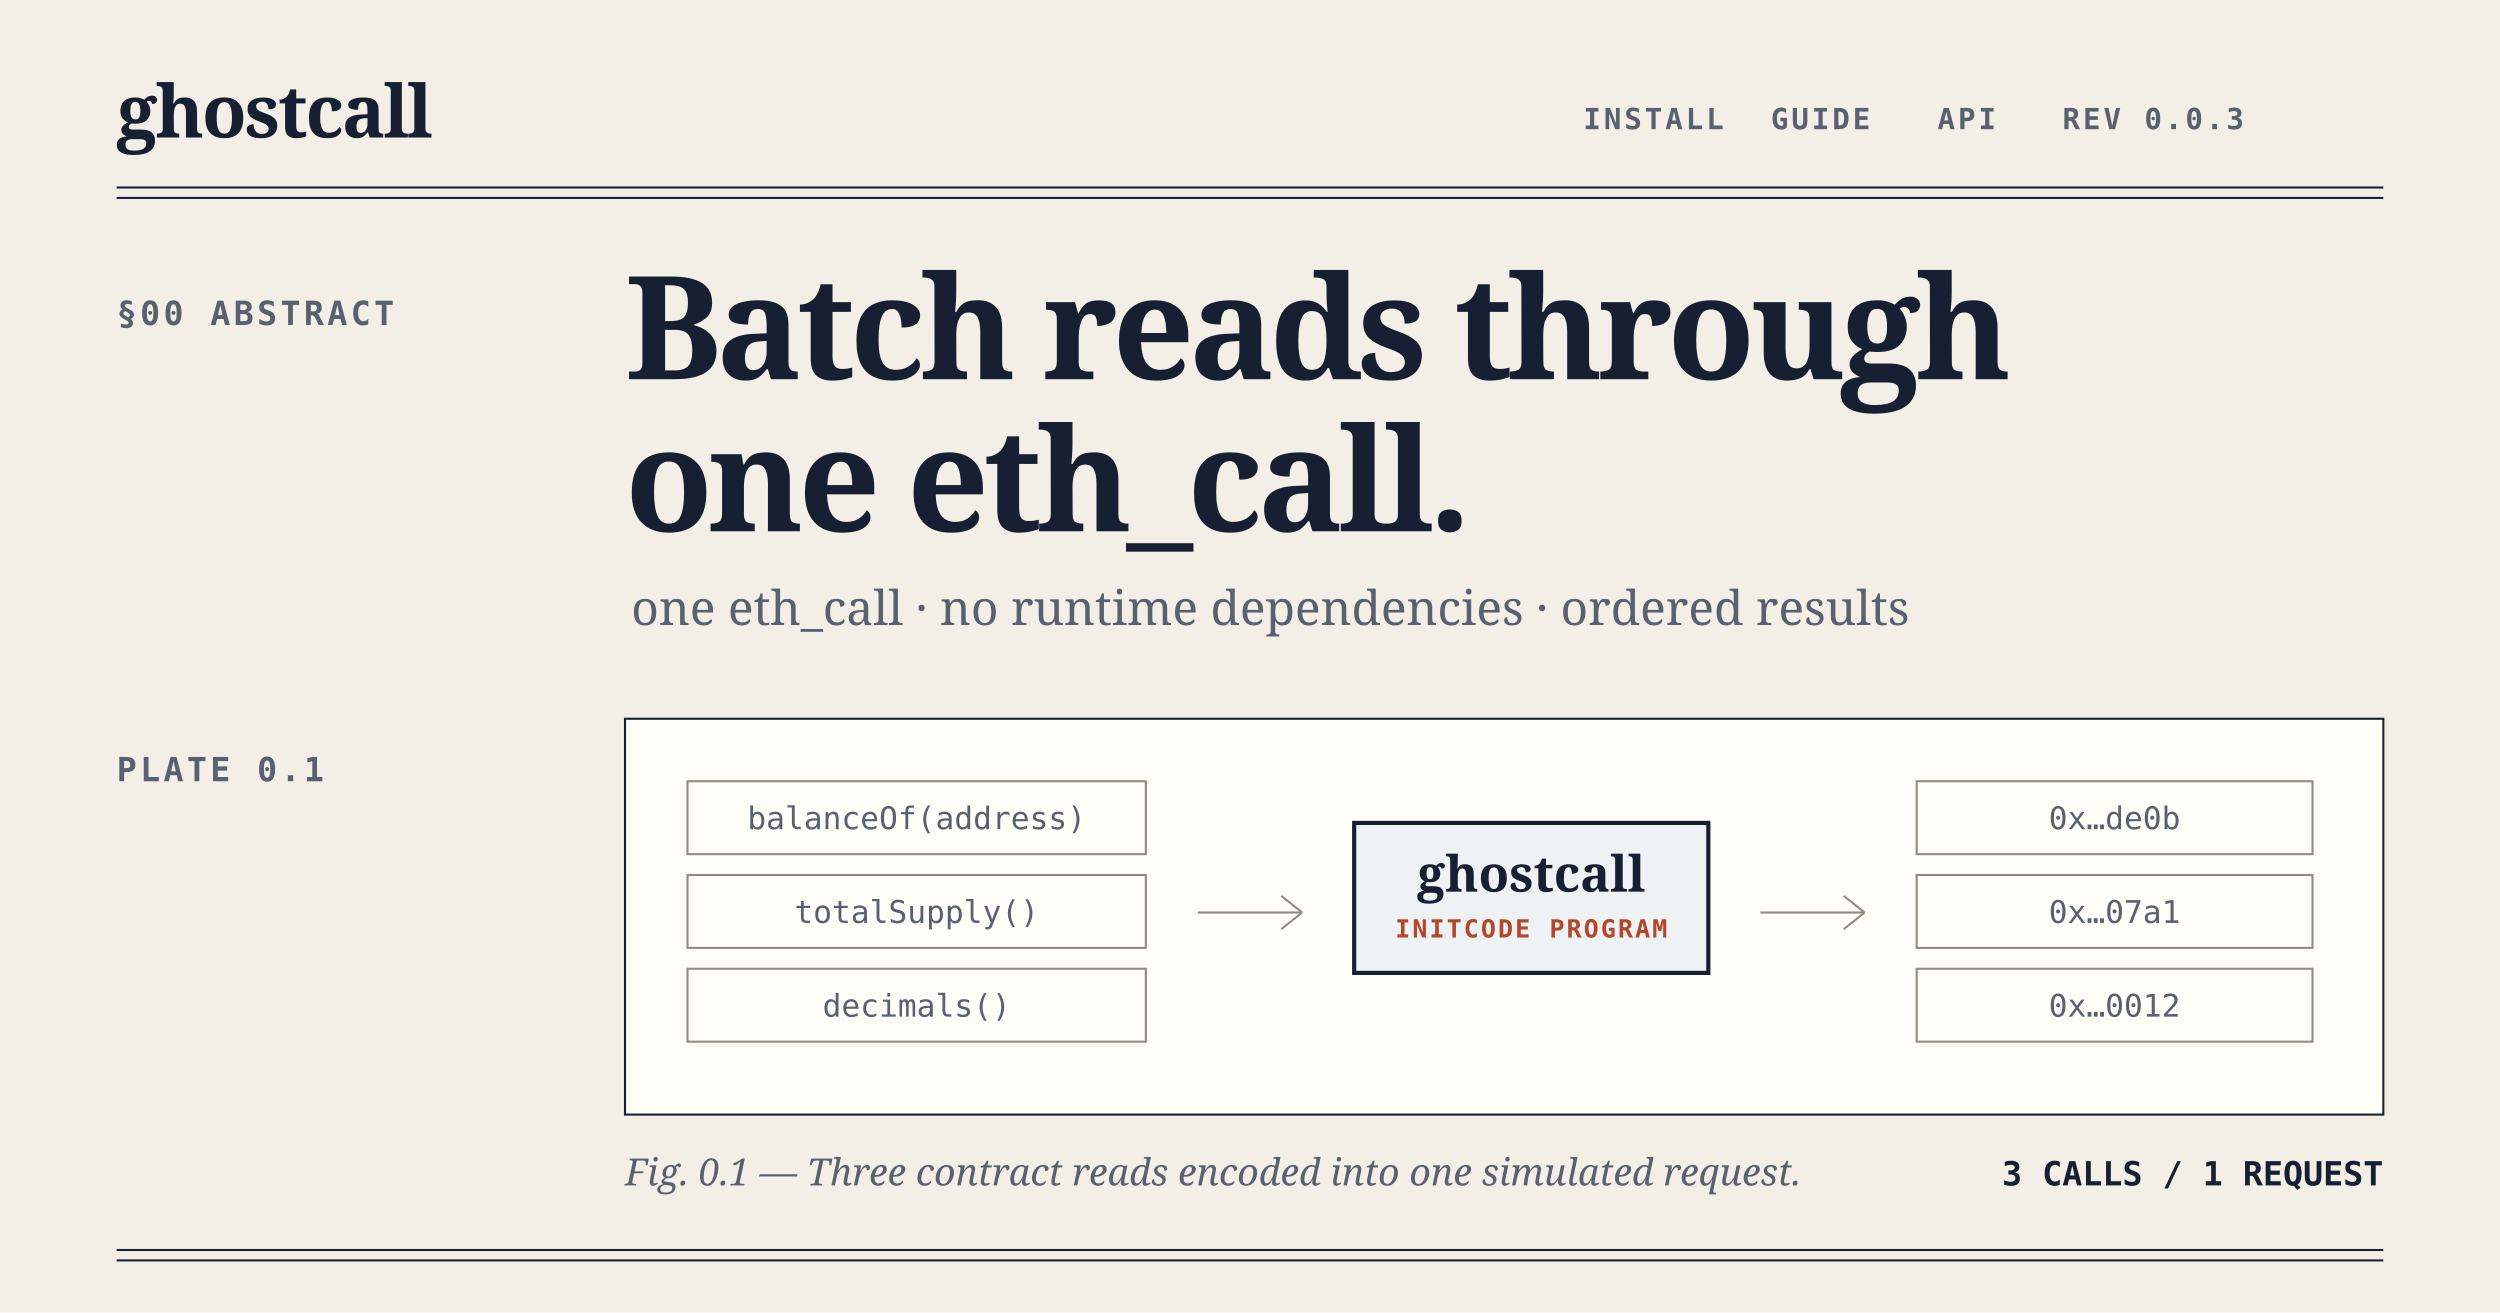
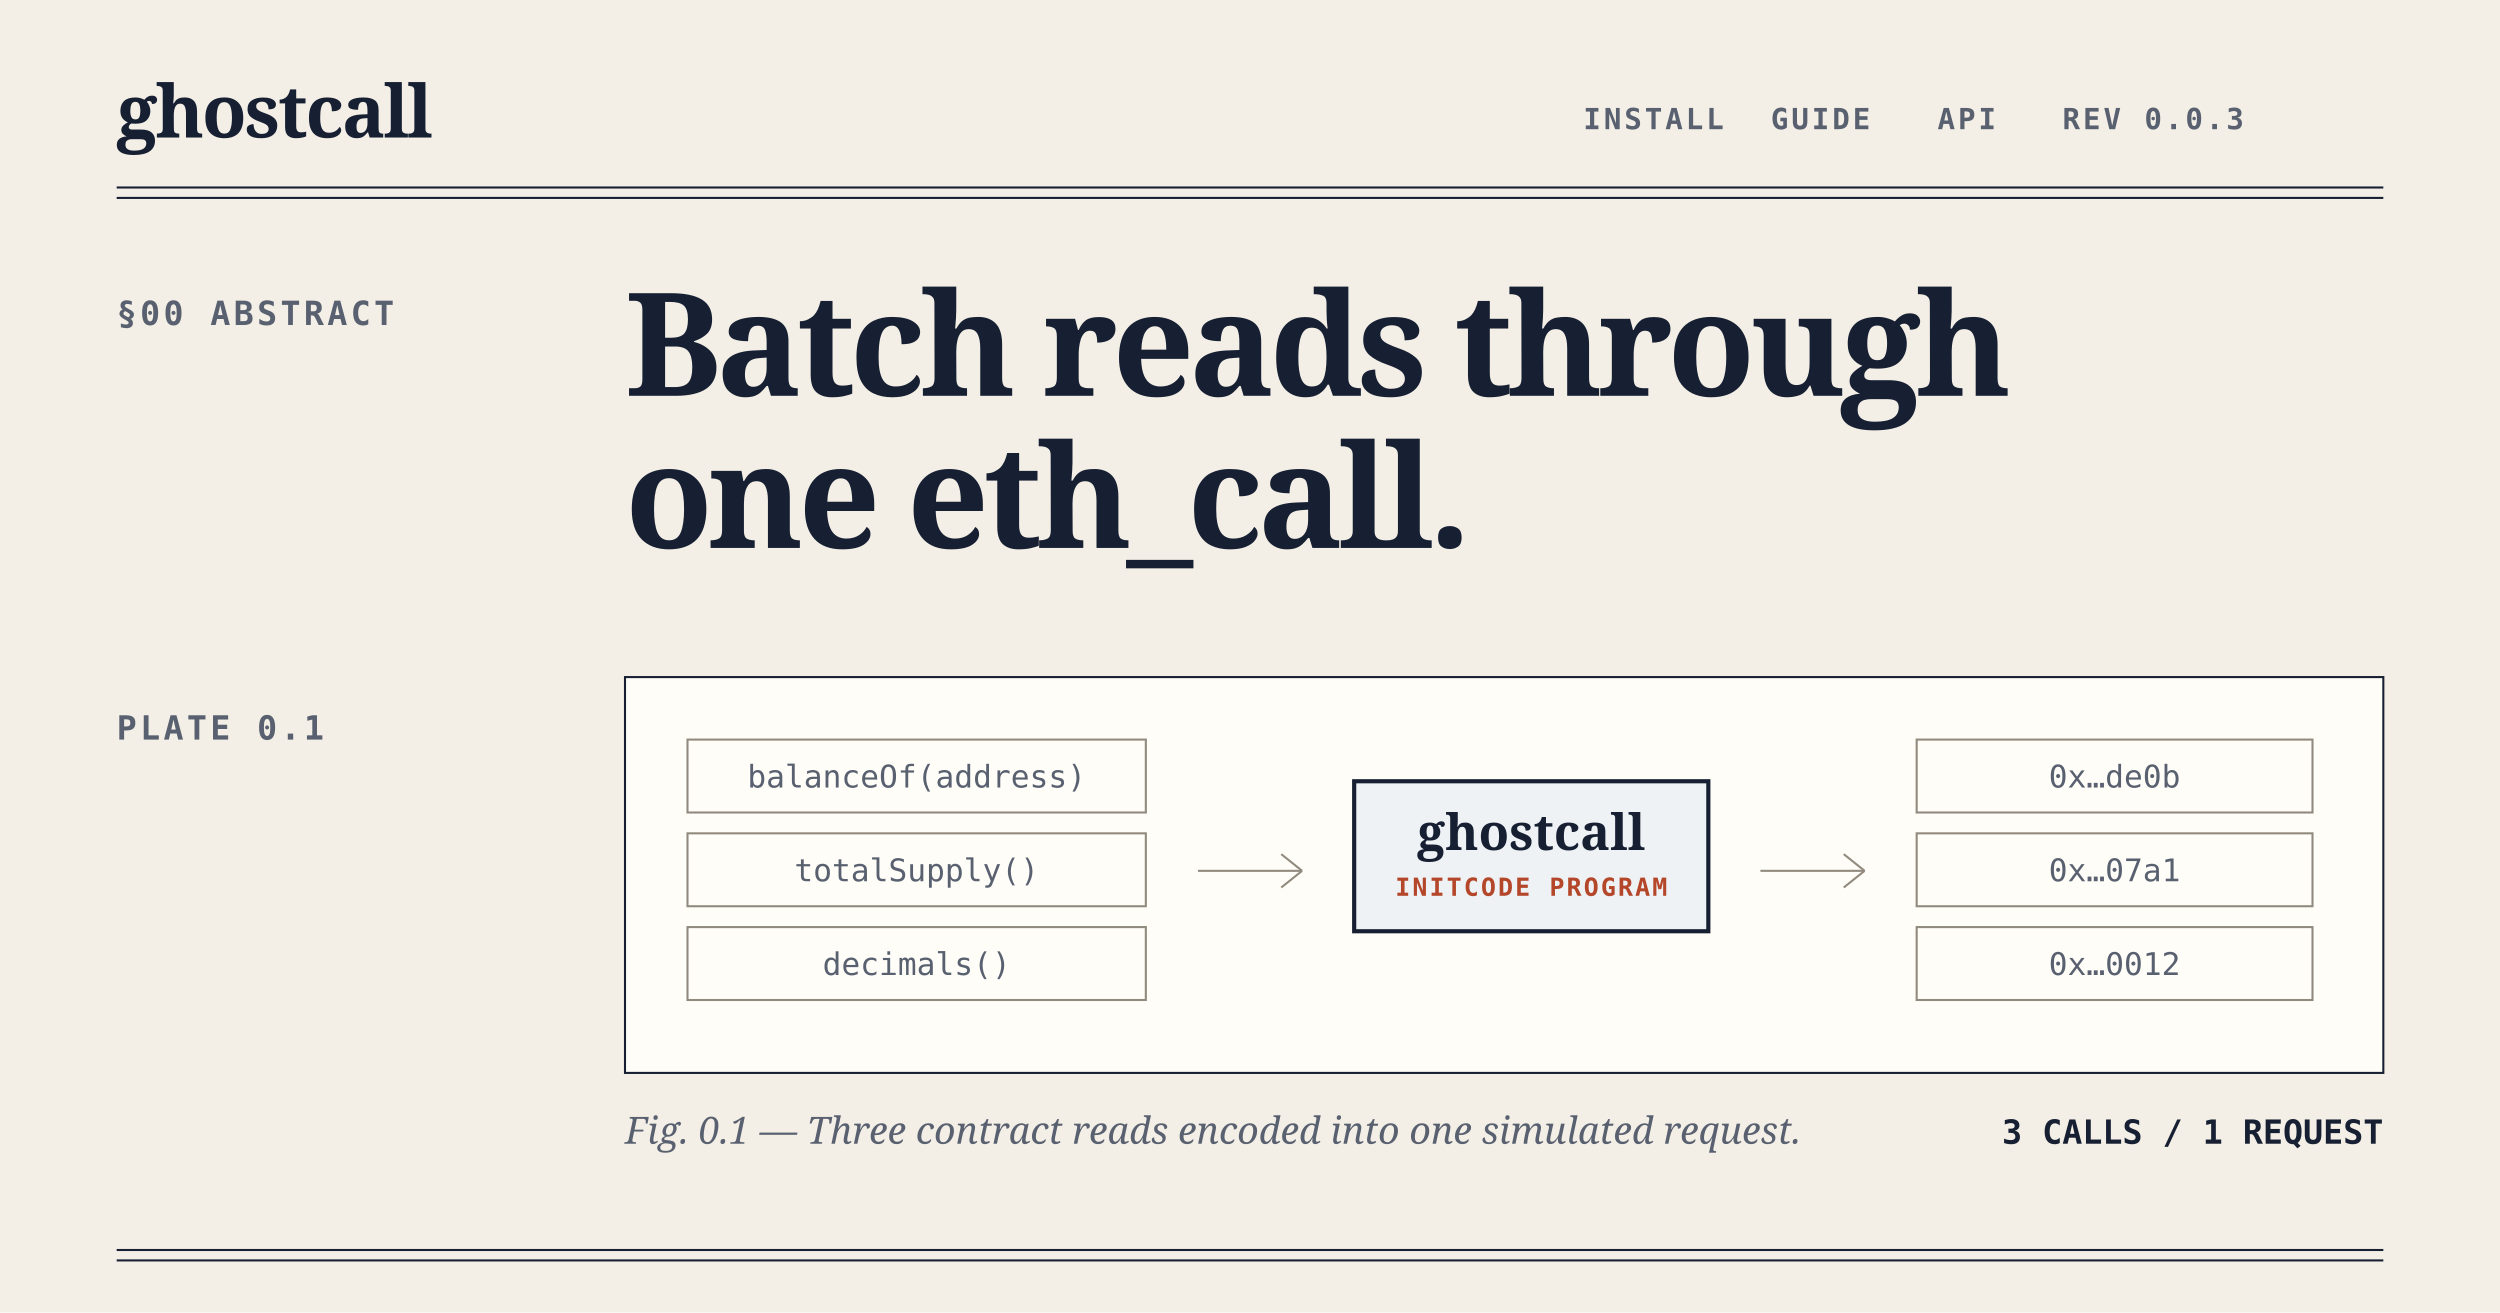
<svg xmlns="http://www.w3.org/2000/svg" width="1200" height="630" viewBox="0 0 1200 630">
  <rect width="1200" height="630" fill="#f3efe6" />
  <text x="56" y="66" fill="#172033" font-family="Georgia, serif" font-size="35" font-weight="700" letter-spacing="-1">
		ghostcall
	</text>
  <g fill="#596170" font-family="Menlo, Consolas, monospace" font-size="14" font-weight="600" letter-spacing="1.4">
    <text x="760" y="62">INSTALL</text>
    <text x="850" y="62">GUIDE</text>
    <text x="930" y="62">API</text>
    <text x="990" y="62">REV 0.0.3</text>
  </g>
  <path d="M56 90H1144" stroke="#172033" />
  <path d="M56 95H1144" stroke="#172033" />
  <g fill="#596170" font-family="Menlo, Consolas, monospace" font-size="16" font-weight="600" letter-spacing="1.6">
    <text x="56" y="156">§00 ABSTRACT</text>
  </g>
-   <text x="300" y="182" fill="#172033" font-family="Georgia, serif" font-size="69" font-weight="600" letter-spacing="-2.6">
+   <text x="300" y="190" fill="#172033" font-family="Georgia, serif" font-size="69" font-weight="600" letter-spacing="-2.6">
		Batch reads through
	</text>
-   <text x="300" y="255" fill="#172033" font-family="Georgia, serif" font-size="69" font-weight="600" letter-spacing="-2.6">
+   <text x="300" y="263" fill="#172033" font-family="Georgia, serif" font-size="69" font-weight="600" letter-spacing="-2.6">
		one eth_call.
	</text>
-   <text x="303" y="300" fill="#596170" font-family="Georgia, serif" font-size="23">
- 		one eth_call · no runtime dependencies · ordered results
- 	</text>
  <g fill="#596170" font-family="Menlo, Consolas, monospace" font-size="16" font-weight="600" letter-spacing="1.6">
-     <text x="56" y="375">PLATE 0.1</text>
+     <text x="56" y="355">PLATE 0.1</text>
  </g>
-   <rect x="300" y="345" width="844" height="190" fill="#fffdf8" stroke="#172033" />
+   <rect x="300" y="325" width="844" height="190" fill="#fffdf8" stroke="#172033" />
  <g fill="none" stroke="#918a7e" font-family="Menlo, Consolas, monospace" font-size="15" font-weight="500">
-     <rect x="330" y="375" width="220" height="35" />
-     <rect x="330" y="420" width="220" height="35" />
-     <rect x="330" y="465" width="220" height="35" />
+     <rect x="330" y="355" width="220" height="35" />
+     <rect x="330" y="400" width="220" height="35" />
+     <rect x="330" y="445" width="220" height="35" />
  </g>
  <g fill="#596170" font-family="Menlo, Consolas, monospace" font-size="15" font-weight="500" text-anchor="middle">
-     <text x="440" y="398">balanceOf(address)</text>
-     <text x="440" y="443">totalSupply()</text>
-     <text x="440" y="488">decimals()</text>
+     <text x="440" y="378">balanceOf(address)</text>
+     <text x="440" y="423">totalSupply()</text>
+     <text x="440" y="468">decimals()</text>
  </g>
-   <path d="M575 438H625" stroke="#918a7e" />
-   <path d="m625 438-10-8m10 8-10 8" fill="none" stroke="#918a7e" />
-   <rect x="650" y="395" width="170" height="72" fill="#eef2f5" stroke="#172033" stroke-width="2" />
-   <text x="735" y="428" fill="#172033" font-family="Georgia, serif" font-size="24" font-weight="600" text-anchor="middle">
+   <path d="M575 418H625" stroke="#918a7e" />
+   <path d="m625 418-10-8m10 8-10 8" fill="none" stroke="#918a7e" />
+   <rect x="650" y="375" width="170" height="72" fill="#eef2f5" stroke="#172033" stroke-width="2" />
+   <text x="735" y="408" fill="#172033" font-family="Georgia, serif" font-size="24" font-weight="600" text-anchor="middle">
		ghostcall
	</text>
-   <text x="735" y="450" fill="#b4472a" font-family="Menlo, Consolas, monospace" font-size="12" font-weight="600" letter-spacing="1" text-anchor="middle">
+   <text x="735" y="430" fill="#b4472a" font-family="Menlo, Consolas, monospace" font-size="12" font-weight="600" letter-spacing="1" text-anchor="middle">
		INITCODE PROGRAM
	</text>
-   <path d="M845 438H895" stroke="#918a7e" />
-   <path d="m895 438-10-8m10 8-10 8" fill="none" stroke="#918a7e" />
+   <path d="M845 418H895" stroke="#918a7e" />
+   <path d="m895 418-10-8m10 8-10 8" fill="none" stroke="#918a7e" />
  <g fill="none" stroke="#918a7e">
-     <rect x="920" y="375" width="190" height="35" />
-     <rect x="920" y="420" width="190" height="35" />
-     <rect x="920" y="465" width="190" height="35" />
+     <rect x="920" y="355" width="190" height="35" />
+     <rect x="920" y="400" width="190" height="35" />
+     <rect x="920" y="445" width="190" height="35" />
  </g>
  <g fill="#596170" font-family="Menlo, Consolas, monospace" font-size="15" font-weight="500" text-anchor="middle">
-     <text x="1015" y="398">0x…de0b</text>
-     <text x="1015" y="443">0x…07a1</text>
-     <text x="1015" y="488">0x…0012</text>
+     <text x="1015" y="378">0x…de0b</text>
+     <text x="1015" y="423">0x…07a1</text>
+     <text x="1015" y="468">0x…0012</text>
  </g>
-   <text x="300" y="569" fill="#596170" font-family="Georgia, serif" font-size="18" font-style="italic">
+   <text x="300" y="549" fill="#596170" font-family="Georgia, serif" font-size="18" font-style="italic">
		Fig. 0.1 — Three contract reads encoded into one simulated request.
	</text>
-   <text x="1144" y="569" fill="#172033" font-family="Menlo, Consolas, monospace" font-size="16" font-weight="600" text-anchor="end">
+   <text x="1144" y="549" fill="#172033" font-family="Menlo, Consolas, monospace" font-size="16" font-weight="600" text-anchor="end">
		3 CALLS / 1 REQUEST
	</text>
  <path d="M56 600H1144" stroke="#172033" />
  <path d="M56 605H1144" stroke="#172033" />
</svg>
